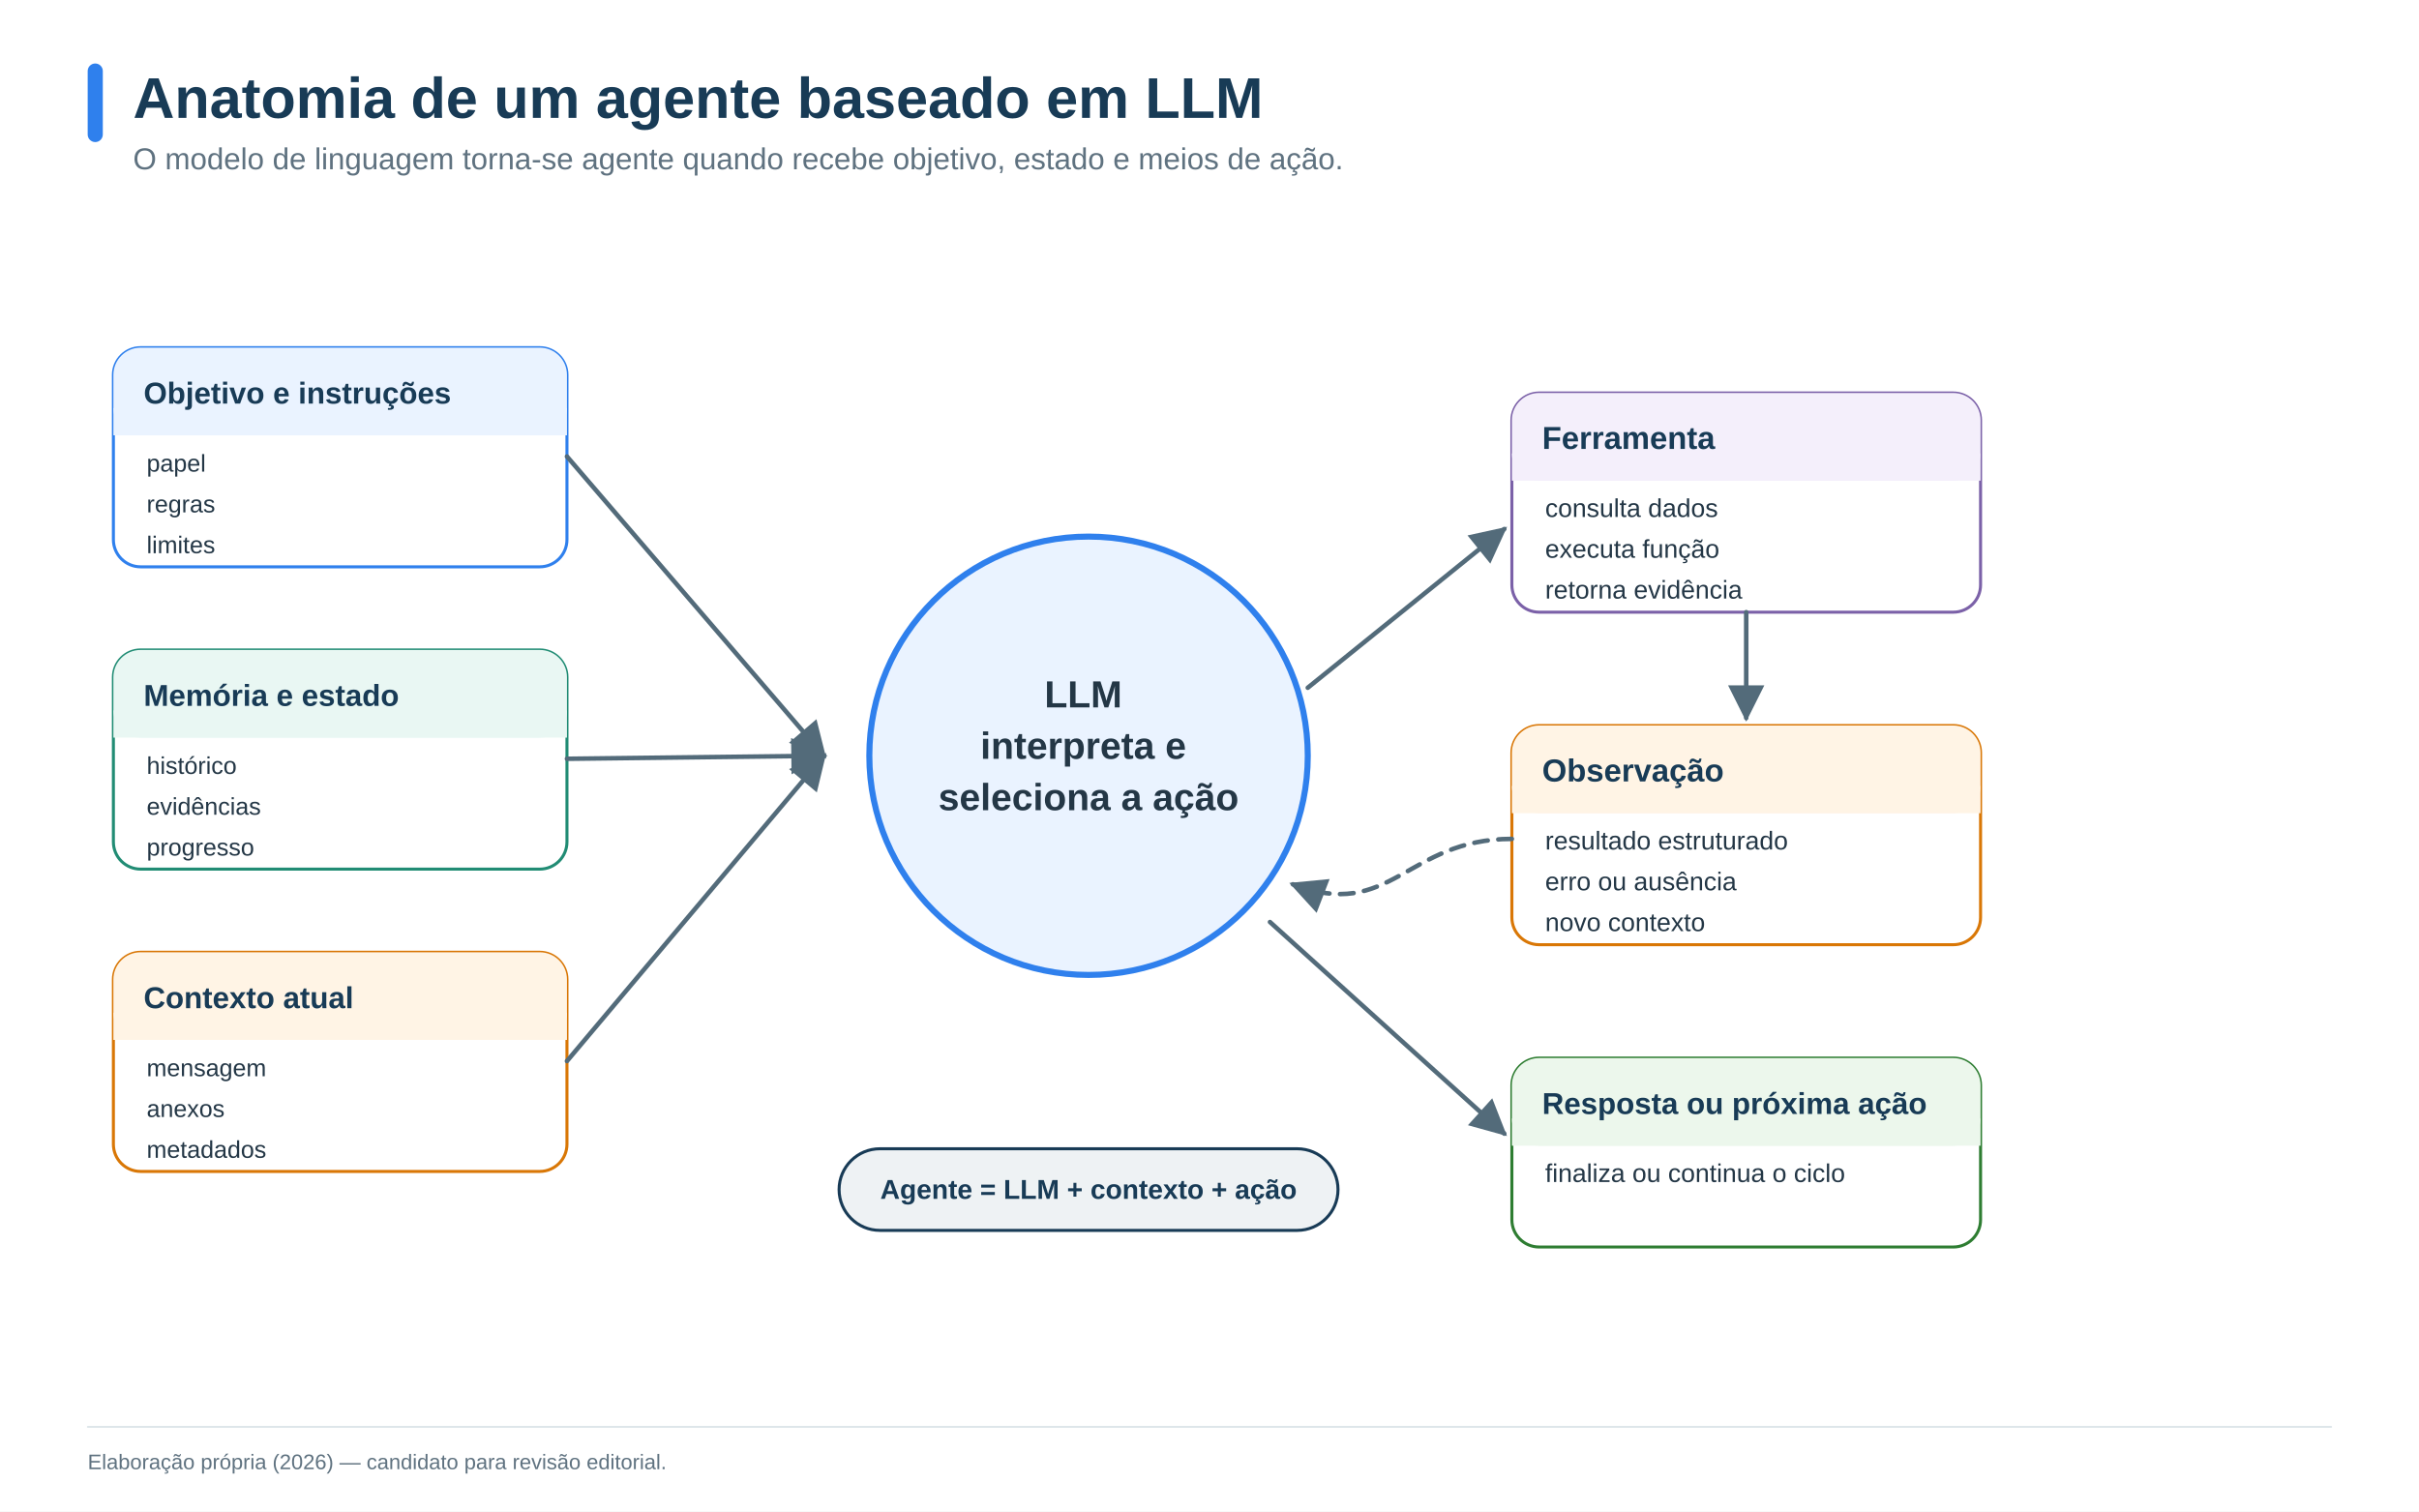
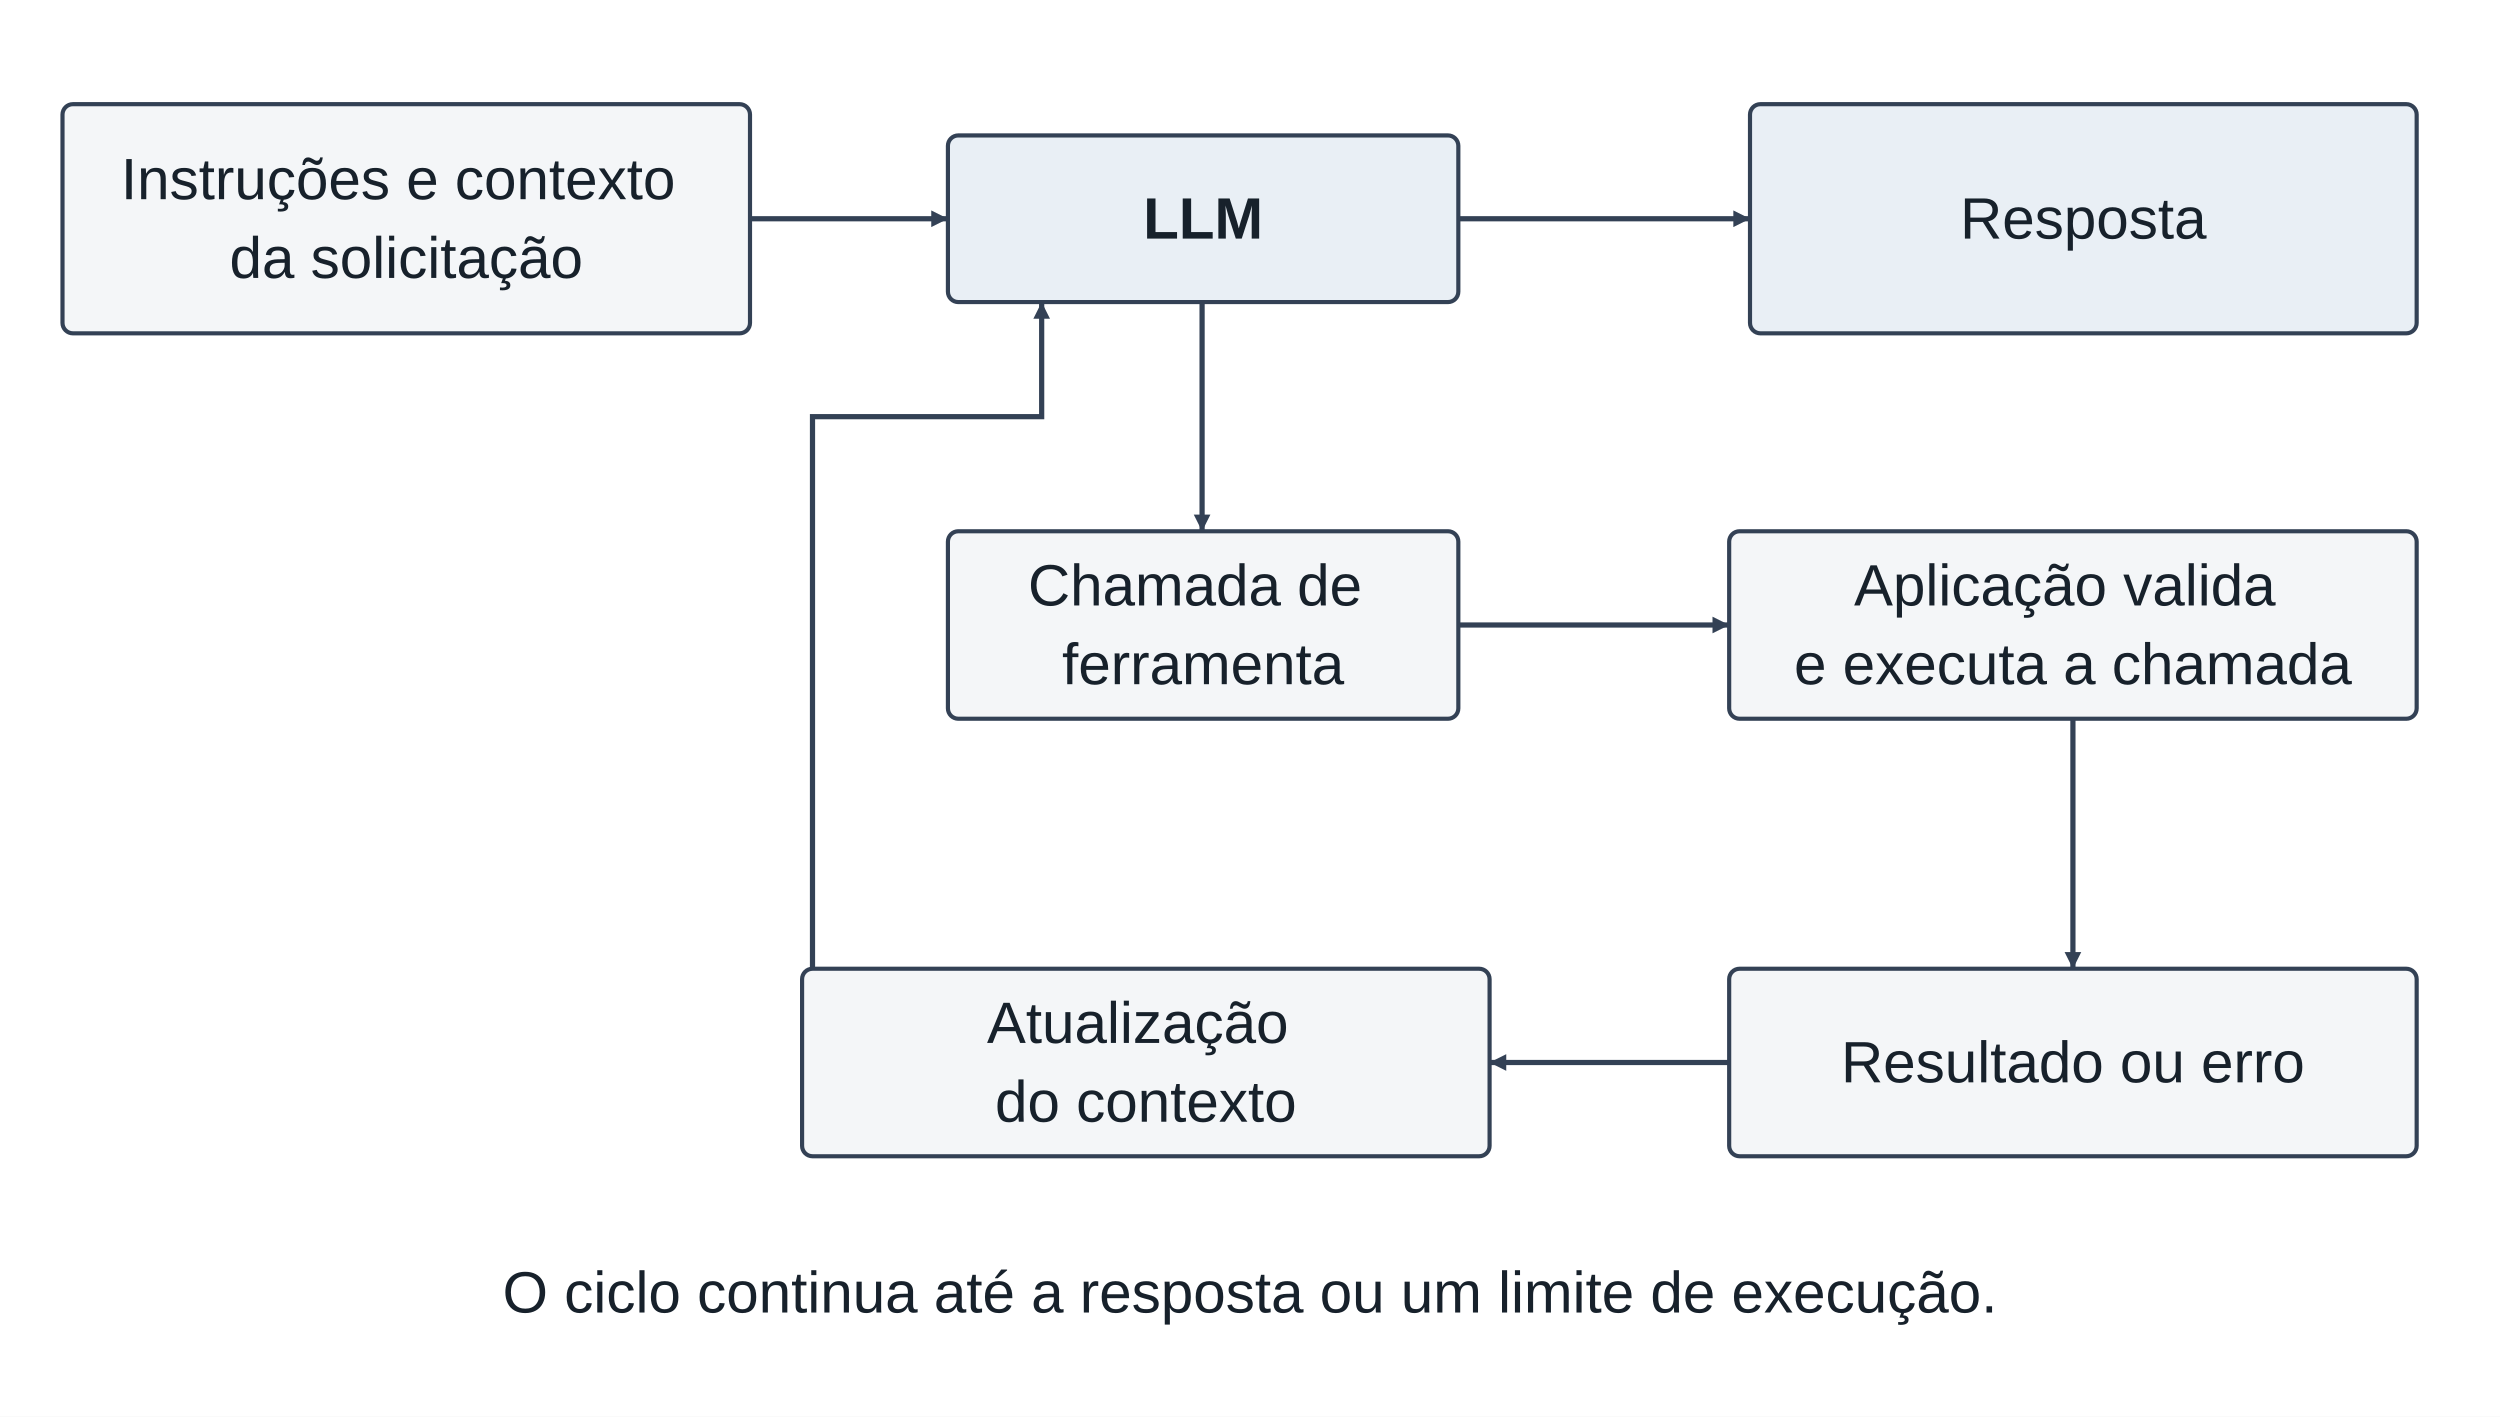
- <svg xmlns="http://www.w3.org/2000/svg" width="1600" height="1000" viewBox="0 0 1600 1000" role="img" aria-labelledby="title desc">
+ <svg xmlns="http://www.w3.org/2000/svg" width="1200" height="680" viewBox="0 0 1200 680" role="img" aria-labelledby="title desc">
  <defs>
-     <marker id="arrow" viewBox="0 0 10 10" refX="9" refY="5" markerWidth="8" markerHeight="8" orient="auto-start-reverse">
-       <path d="M 0 0 L 10 5 L 0 10 z" fill="#536B7A" />
+     <marker id="a" markerWidth="9" markerHeight="9" refX="8" refY="4" orient="auto" markerUnits="userSpaceOnUse">
+       <path d="M0,0 L8,4 L0,8 Z" fill="#334155" />
    </marker>
-     <marker id="arrowBlue" viewBox="0 0 10 10" refX="9" refY="5" markerWidth="8" markerHeight="8" orient="auto-start-reverse">
-       <path d="M 0 0 L 10 5 L 0 10 z" fill="#2F80ED" />
-     </marker>
-     <style>
-                 text { font-family: Arial, Helvetica, sans-serif; }
-                 .title { font-size: 38px; font-weight: 700; fill: #183B56; }
-                 .subtitle { font-size: 20px; fill: #5F7280; }
-                 .label { font-size: 22px; font-weight: 700; }
-                 .body { font-size: 18px; }
-                 .small { font-size: 15px; }
-                 .tiny { font-size: 13px; }
-               </style>
  </defs>
-   <rect width="1600" height="1000" fill="#FFFFFF" />
-   <rect x="58" y="42" width="10" height="52" rx="5" fill="#2F80ED" />
-   <text x="88" y="78" class="title">Anatomia de um agente baseado em LLM</text>
-   <text x="88" y="112" class="subtitle">O modelo de linguagem torna-se agente quando recebe objetivo, estado e meios de ação.</text>
-   <rect x="75" y="230" width="300" height="145" rx="18" fill="#FFFFFF" stroke="#2F80ED" stroke-width="2" />
-   <rect x="75" y="230" width="300" height="58" rx="18" fill="#EAF3FF" />
-   <rect x="75" y="270" width="300" height="18" fill="#EAF3FF" />
-   <text x="95" y="267" font-size="20" font-weight="700" fill="#183B56" text-anchor="start" font-style="normal">
-     <tspan x="95" dy="0">Objetivo e instruções</tspan>
-   </text>
-   <text x="97" y="312" font-size="16" font-weight="400" fill="#243746" text-anchor="start" font-style="normal">
-     <tspan x="97" dy="0">papel</tspan>
-     <tspan x="97" dy="27">regras</tspan>
-     <tspan x="97" dy="27">limites</tspan>
-   </text>
-   <line x1="375" y1="302" x2="545" y2="500" stroke="#536B7A" stroke-width="3" stroke-linecap="round" marker-end="url(#arrow)" />
-   <rect x="75" y="430" width="300" height="145" rx="18" fill="#FFFFFF" stroke="#218C74" stroke-width="2" />
-   <rect x="75" y="430" width="300" height="58" rx="18" fill="#E9F7F3" />
-   <rect x="75" y="470" width="300" height="18" fill="#E9F7F3" />
-   <text x="95" y="467" font-size="20" font-weight="700" fill="#183B56" text-anchor="start" font-style="normal">
-     <tspan x="95" dy="0">Memória e estado</tspan>
-   </text>
-   <text x="97" y="512" font-size="16" font-weight="400" fill="#243746" text-anchor="start" font-style="normal">
-     <tspan x="97" dy="0">histórico</tspan>
-     <tspan x="97" dy="27">evidências</tspan>
-     <tspan x="97" dy="27">progresso</tspan>
-   </text>
-   <line x1="375" y1="502" x2="545" y2="500" stroke="#536B7A" stroke-width="3" stroke-linecap="round" marker-end="url(#arrow)" />
-   <rect x="75" y="630" width="300" height="145" rx="18" fill="#FFFFFF" stroke="#D97706" stroke-width="2" />
-   <rect x="75" y="630" width="300" height="58" rx="18" fill="#FFF4E5" />
-   <rect x="75" y="670" width="300" height="18" fill="#FFF4E5" />
-   <text x="95" y="667" font-size="20" font-weight="700" fill="#183B56" text-anchor="start" font-style="normal">
-     <tspan x="95" dy="0">Contexto atual</tspan>
-   </text>
-   <text x="97" y="712" font-size="16" font-weight="400" fill="#243746" text-anchor="start" font-style="normal">
-     <tspan x="97" dy="0">mensagem</tspan>
-     <tspan x="97" dy="27">anexos</tspan>
-     <tspan x="97" dy="27">metadados</tspan>
-   </text>
-   <line x1="375" y1="702" x2="545" y2="500" stroke="#536B7A" stroke-width="3" stroke-linecap="round" marker-end="url(#arrow)" />
-   <circle cx="720" cy="500" r="145" fill="#EAF3FF" stroke="#2F80ED" stroke-width="4" />
-   <text x="720" y="468" font-size="25" font-weight="700" fill="#243746" text-anchor="middle" font-style="normal">
-     <tspan x="720" dy="0">LLM</tspan>
-     <tspan x="720" dy="34">interpreta e</tspan>
-     <tspan x="720" dy="34">seleciona a ação</tspan>
-   </text>
-   <rect x="1000" y="260" width="310" height="145" rx="18" fill="#FFFFFF" stroke="#7B61A8" stroke-width="2" />
-   <rect x="1000" y="260" width="310" height="58" rx="18" fill="#F4EFFB" />
-   <rect x="1000" y="300" width="310" height="18" fill="#F4EFFB" />
-   <text x="1020" y="297" font-size="21" font-weight="700" fill="#183B56" text-anchor="start" font-style="normal">
-     <tspan x="1020" dy="0">Ferramenta</tspan>
-   </text>
-   <text x="1022" y="342" font-size="17" font-weight="400" fill="#243746" text-anchor="start" font-style="normal">
-     <tspan x="1022" dy="0">consulta dados</tspan>
-     <tspan x="1022" dy="27">executa função</tspan>
-     <tspan x="1022" dy="27">retorna evidência</tspan>
-   </text>
-   <line x1="865" y1="455" x2="995" y2="350" stroke="#536B7A" stroke-width="3" stroke-linecap="round" marker-end="url(#arrow)" />
-   <rect x="1000" y="480" width="310" height="145" rx="18" fill="#FFFFFF" stroke="#D97706" stroke-width="2" />
-   <rect x="1000" y="480" width="310" height="58" rx="18" fill="#FFF4E5" />
-   <rect x="1000" y="520" width="310" height="18" fill="#FFF4E5" />
-   <text x="1020" y="517" font-size="21" font-weight="700" fill="#183B56" text-anchor="start" font-style="normal">
-     <tspan x="1020" dy="0">Observação</tspan>
-   </text>
-   <text x="1022" y="562" font-size="17" font-weight="400" fill="#243746" text-anchor="start" font-style="normal">
-     <tspan x="1022" dy="0">resultado estruturado</tspan>
-     <tspan x="1022" dy="27">erro ou ausência</tspan>
-     <tspan x="1022" dy="27">novo contexto</tspan>
-   </text>
-   <line x1="1155" y1="405" x2="1155" y2="475" stroke="#536B7A" stroke-width="3" stroke-linecap="round" marker-end="url(#arrow)" />
-   <path d="M 1000 555 C 930 555 920 610 855 585" fill="none" stroke="#536B7A" stroke-width="3" stroke-linecap="round" stroke-linejoin="round" marker-end="url(#arrow)" stroke-dasharray="9 7" />
-   <rect x="1000" y="700" width="310" height="125" rx="18" fill="#FFFFFF" stroke="#2E7D32" stroke-width="2" />
-   <rect x="1000" y="700" width="310" height="58" rx="18" fill="#ECF7EC" />
-   <rect x="1000" y="740" width="310" height="18" fill="#ECF7EC" />
-   <text x="1020" y="737" font-size="20" font-weight="700" fill="#183B56" text-anchor="start" font-style="normal">
-     <tspan x="1020" dy="0">Resposta ou próxima ação</tspan>
-   </text>
-   <text x="1022" y="782" font-size="17" font-weight="400" fill="#243746" text-anchor="start" font-style="normal">
-     <tspan x="1022" dy="0">finaliza ou continua o ciclo</tspan>
-   </text>
-   <line x1="840" y1="610" x2="995" y2="750" stroke="#536B7A" stroke-width="3" stroke-linecap="round" marker-end="url(#arrow)" />
-   <rect x="555" y="760" width="330" height="54" rx="27.0" fill="#EEF2F4" stroke="#183B56" stroke-width="2" />
-   <text x="720.0" y="793.12" font-size="18" font-weight="700" fill="#183B56" text-anchor="middle" font-style="normal">
-     <tspan x="720.0" dy="0">Agente = LLM + contexto + ação</tspan>
-   </text>
-   <line x1="58" y1="944" x2="1542" y2="944" stroke="#D6E0E5" stroke-width="1" stroke-linecap="round" />
-   <text x="58" y="972" font-size="14" font-weight="400" fill="#5F7280" text-anchor="start" font-style="normal">
-     <tspan x="58" dy="0">Elaboração própria (2026) — candidato para revisão editorial.</tspan>
-   </text>
+   <rect width="1200" height="680" fill="white" />
+   <g font-family="Arial, Helvetica, sans-serif" fill="#17212b">
+     <polyline points="360,105 455,105" fill="none" stroke="#334155" stroke-width="2.5" marker-end="url(#a)" />
+     <polyline points="700,105 840,105" fill="none" stroke="#334155" stroke-width="2.5" marker-end="url(#a)" />
+     <polyline points="577,145 577,255" fill="none" stroke="#334155" stroke-width="2.5" marker-end="url(#a)" />
+     <polyline points="700,300 830,300" fill="none" stroke="#334155" stroke-width="2.5" marker-end="url(#a)" />
+     <polyline points="995,345 995,465" fill="none" stroke="#334155" stroke-width="2.5" marker-end="url(#a)" />
+     <polyline points="830,510 715,510" fill="none" stroke="#334155" stroke-width="2.5" marker-end="url(#a)" />
+     <polyline points="385,510 390,510 390,200 500,200 500,145" fill="none" stroke="#334155" stroke-width="2.5" marker-end="url(#a)" />
+     <rect x="30" y="50" width="330" height="110" rx="5" fill="#f4f6f8" stroke="#334155" stroke-width="2" />
+     <text x="195.0" y="95.62" font-size="28" font-weight="400" text-anchor="middle">
+       <tspan x="195.0" dy="0">Instruções e contexto</tspan>
+       <tspan x="195.0" dy="37.8">da solicitação</tspan>
+     </text>
+     <rect x="455" y="65" width="245" height="80" rx="5" fill="#e9eff5" stroke="#334155" stroke-width="2" />
+     <text x="577.5" y="114.52" font-size="28" font-weight="700" text-anchor="middle">
+       <tspan x="577.5" dy="0">LLM</tspan>
+     </text>
+     <rect x="840" y="50" width="320" height="110" rx="5" fill="#e9eff5" stroke="#334155" stroke-width="2" />
+     <text x="1000.0" y="114.52" font-size="28" font-weight="400" text-anchor="middle">
+       <tspan x="1000.0" dy="0">Resposta</tspan>
+     </text>
+     <rect x="455" y="255" width="245" height="90" rx="5" fill="#f4f6f8" stroke="#334155" stroke-width="2" />
+     <text x="577.5" y="290.62" font-size="28" font-weight="400" text-anchor="middle">
+       <tspan x="577.5" dy="0">Chamada de</tspan>
+       <tspan x="577.5" dy="37.8">ferramenta</tspan>
+     </text>
+     <rect x="830" y="255" width="330" height="90" rx="5" fill="#f4f6f8" stroke="#334155" stroke-width="2" />
+     <text x="995.0" y="290.62" font-size="28" font-weight="400" text-anchor="middle">
+       <tspan x="995.0" dy="0">Aplicação valida</tspan>
+       <tspan x="995.0" dy="37.8">e executa a chamada</tspan>
+     </text>
+     <rect x="830" y="465" width="330" height="90" rx="5" fill="#f4f6f8" stroke="#334155" stroke-width="2" />
+     <text x="995.0" y="519.52" font-size="28" font-weight="400" text-anchor="middle">
+       <tspan x="995.0" dy="0">Resultado ou erro</tspan>
+     </text>
+     <rect x="385" y="465" width="330" height="90" rx="5" fill="#f4f6f8" stroke="#334155" stroke-width="2" />
+     <text x="550.0" y="500.62" font-size="28" font-weight="400" text-anchor="middle">
+       <tspan x="550.0" dy="0">Atualização</tspan>
+       <tspan x="550.0" dy="37.8">do contexto</tspan>
+     </text>
+     <text x="600" y="630" font-size="28" font-weight="400" text-anchor="middle">
+       <tspan x="600" dy="0">O ciclo continua até a resposta ou um limite de execução.</tspan>
+     </text>
+   </g>
</svg>
